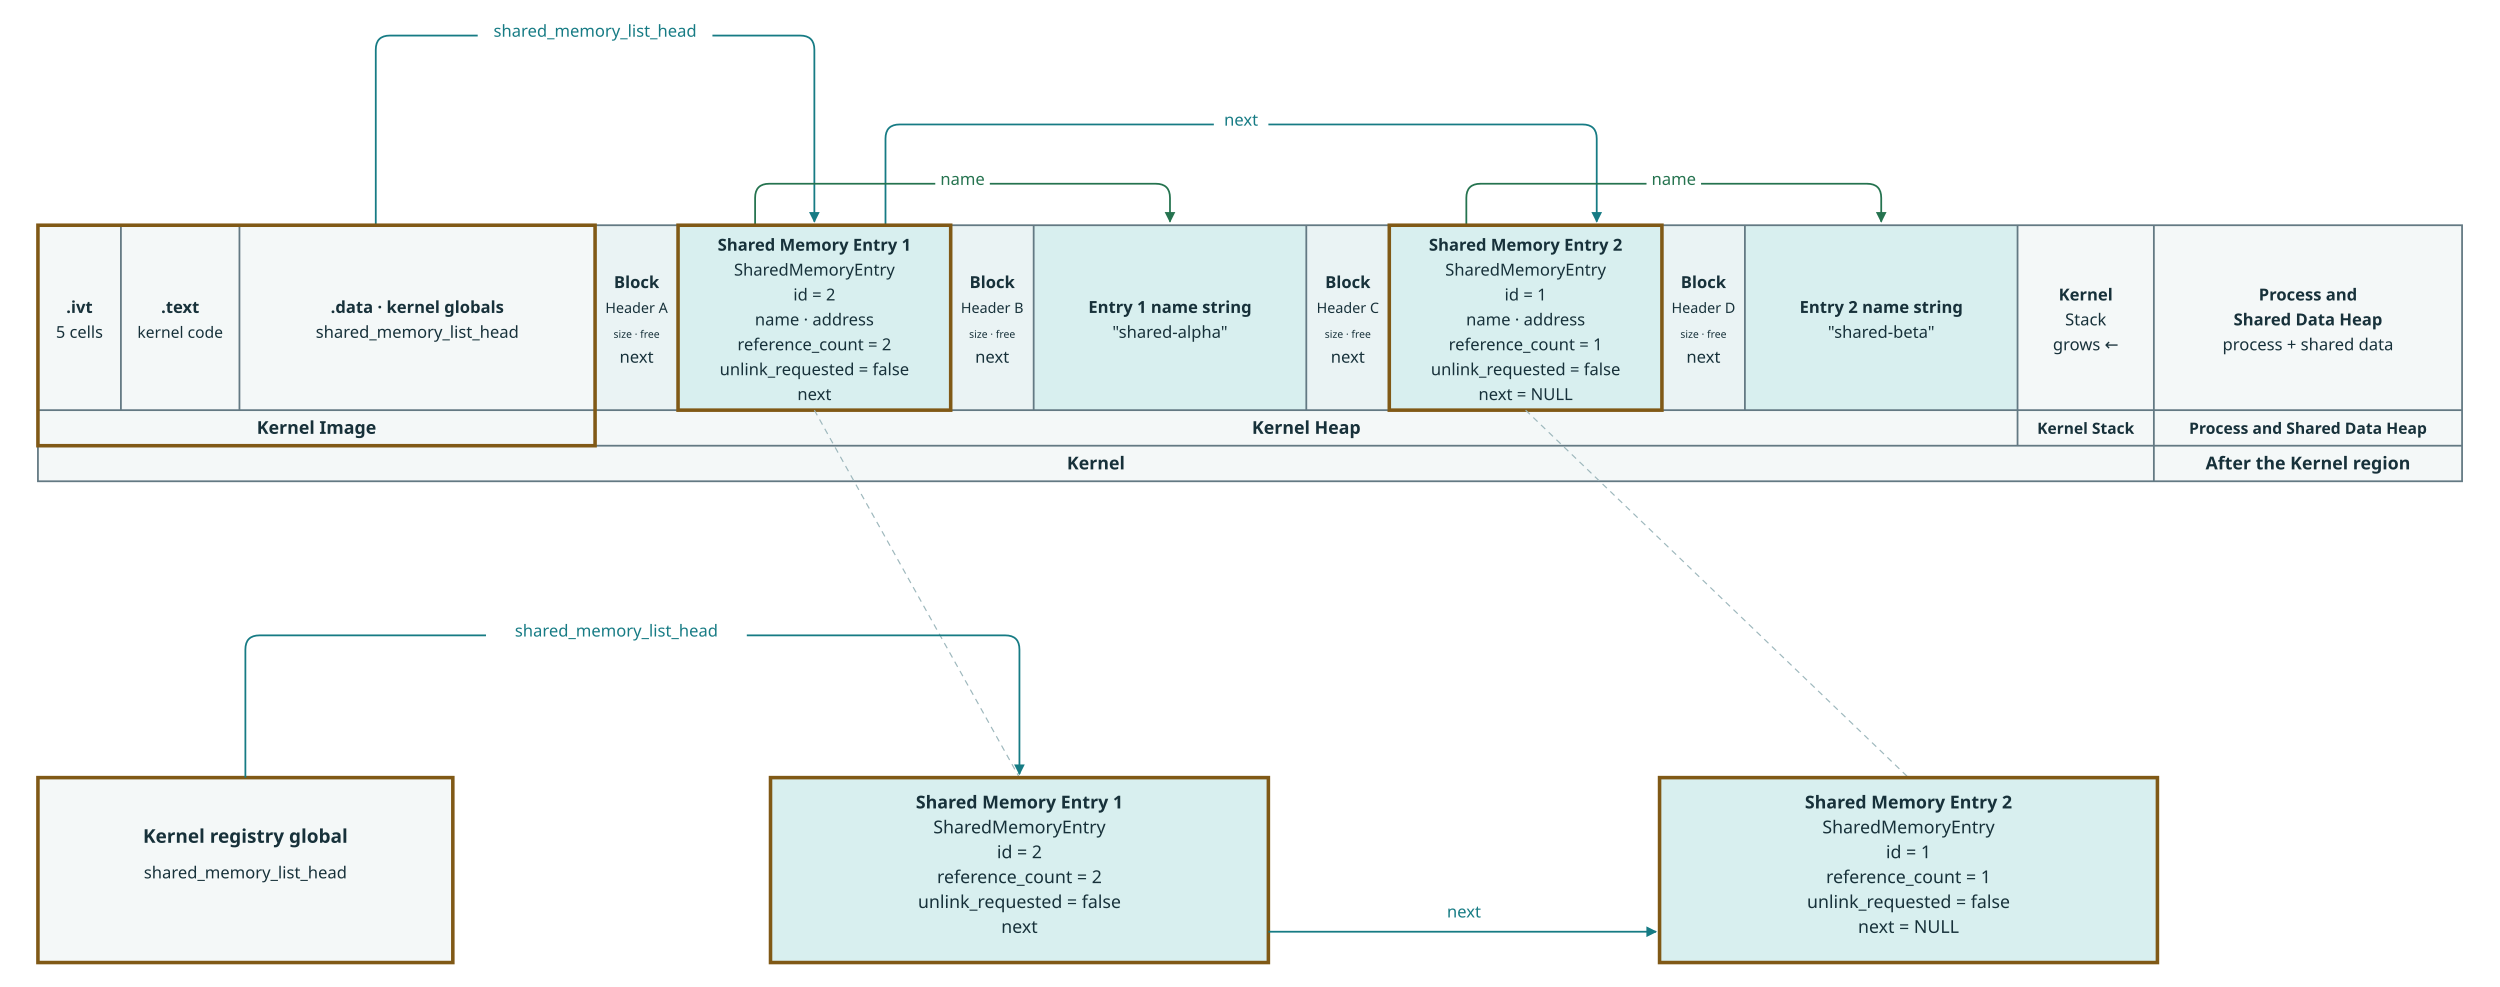
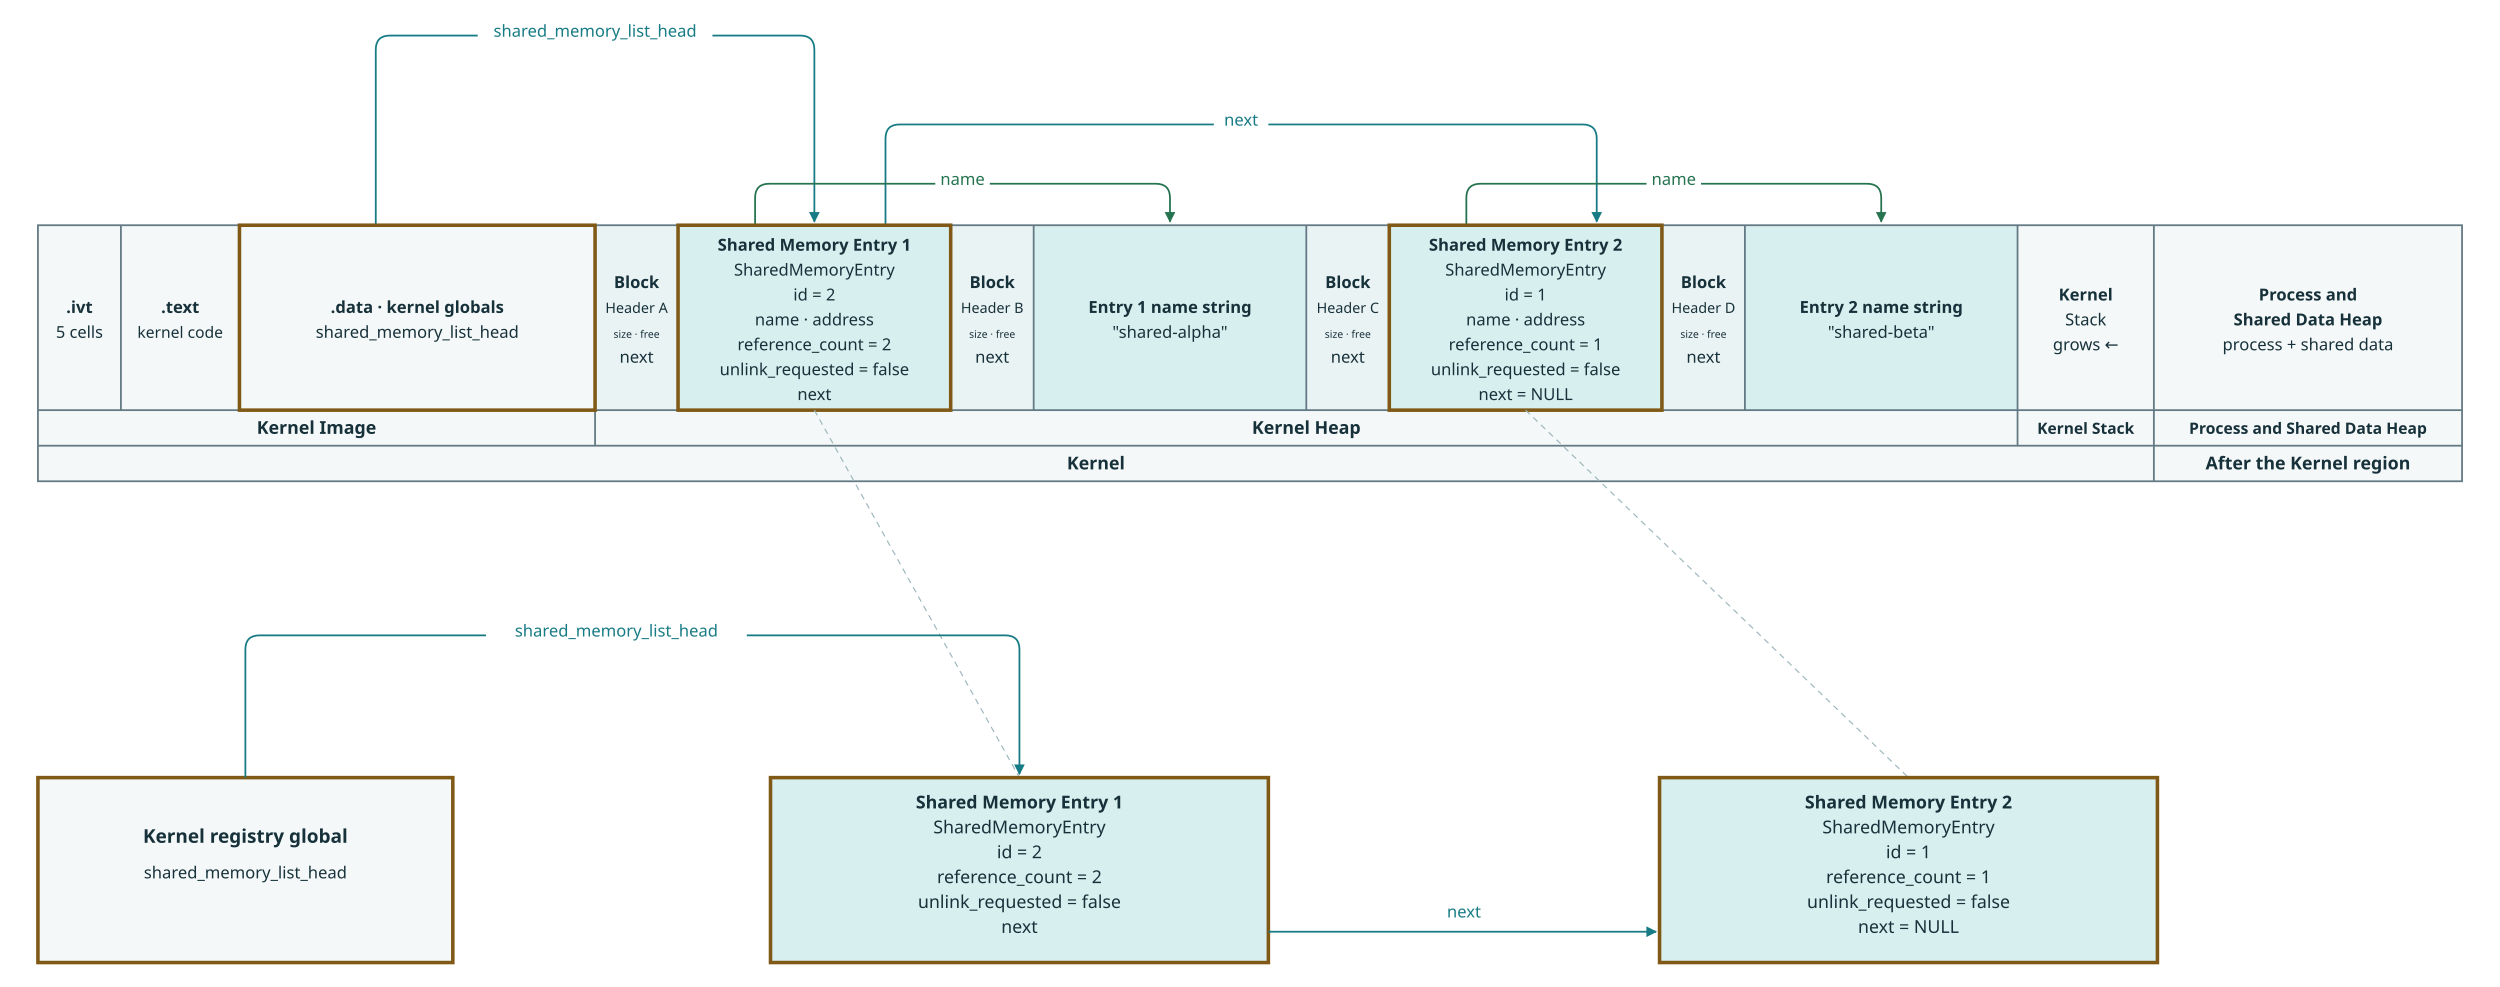
<svg xmlns="http://www.w3.org/2000/svg" width="2109" height="832" viewBox="0 120 2109 832" role="img" aria-labelledby="title desc">
  <defs>
    <marker id="405ea8" viewBox="0 0 10 10" refX="9" refY="5" markerWidth="6" markerHeight="6" orient="auto-start-reverse">
      <path d="M 0 0 L 10 5 L 0 10 z" fill="#167b84" />
    </marker>
    <marker id="785099" viewBox="0 0 10 10" refX="9" refY="5" markerWidth="6" markerHeight="6" orient="auto-start-reverse">
      <path d="M 0 0 L 10 5 L 0 10 z" fill="#167b84" />
    </marker>
    <marker id="26715b" viewBox="0 0 10 10" refX="9" refY="5" markerWidth="6" markerHeight="6" orient="auto-start-reverse">
      <path d="M 0 0 L 10 5 L 0 10 z" fill="#25734f" />
    </marker>
  </defs>
  <rect width="2109" height="1017" fill="white" />
  <g font-family="Cantarell, sans-serif">
    <rect x="32" y="310" width="70" height="156" fill="#f4f8f8" stroke="none" stroke-width="1" />
    <text x="67.0" y="384.0" text-anchor="middle" font-size="14" font-weight="bold" fill="#17313a">.ivt</text>
    <text x="67.0" y="405.0" text-anchor="middle" font-size="13.825" font-weight="normal" fill="#17313a">5 cells</text>
    <rect x="102" y="310" width="100" height="156" fill="#f4f8f8" stroke="none" stroke-width="1" />
    <text x="152.0" y="384.0" text-anchor="middle" font-size="14" font-weight="bold" fill="#17313a">.text</text>
    <text x="152.0" y="405.0" text-anchor="middle" font-size="13.196" font-weight="normal" fill="#17313a">kernel code</text>
    <rect x="202" y="310" width="300" height="156" fill="#f4f8f8" stroke="none" stroke-width="1" />
    <text x="352.0" y="384.0" text-anchor="middle" font-size="14" font-weight="bold" fill="#17313a">.data · kernel globals</text>
    <text x="352.0" y="405.0" text-anchor="middle" font-size="14" font-weight="normal" fill="#17313a">shared_memory_list_head</text>
    <rect x="502" y="310" width="70" height="156" fill="#eaf3f4" stroke="none" stroke-width="1" />
    <a href="../../common/heap.header#L5">
      <text x="537.0" y="363.0" text-anchor="middle" font-size="14" font-weight="bold" fill="#17313a">Block</text>
      <text x="537.0" y="384.0" text-anchor="middle" font-size="12.097" font-weight="normal" fill="#17313a">Header A</text>
      <text x="537.0" y="405.0" text-anchor="middle" font-size="8.798" font-weight="normal" fill="#17313a">size · free</text>
      <text x="537.0" y="426.0" text-anchor="middle" font-size="14" font-weight="normal" fill="#17313a">next</text>
    </a>
    <rect x="572" y="310" width="230" height="156" fill="#d8efef" stroke="none" stroke-width="1" />
    <a href="../../kernel/shared_memory.header#L8">
      <text x="687.0" y="331.5" text-anchor="middle" font-size="14" font-weight="bold" fill="#17313a">Shared Memory Entry 1</text>
      <text x="687.0" y="352.5" text-anchor="middle" font-size="14" font-weight="normal" fill="#17313a">SharedMemoryEntry</text>
      <text x="687.0" y="373.5" text-anchor="middle" font-size="14" font-weight="normal" fill="#17313a">id = 2</text>
      <text x="687.0" y="394.5" text-anchor="middle" font-size="14" font-weight="normal" fill="#17313a">name · address</text>
      <text x="687.0" y="415.5" text-anchor="middle" font-size="14" font-weight="normal" fill="#17313a">reference_count = 2</text>
      <text x="687.0" y="436.5" text-anchor="middle" font-size="14" font-weight="normal" fill="#17313a">unlink_requested = false</text>
      <text x="687.0" y="457.5" text-anchor="middle" font-size="14" font-weight="normal" fill="#17313a">next</text>
    </a>
    <rect x="802" y="310" width="70" height="156" fill="#eaf3f4" stroke="none" stroke-width="1" />
    <a href="../../common/heap.header#L5">
      <text x="837.0" y="363.0" text-anchor="middle" font-size="14" font-weight="bold" fill="#17313a">Block</text>
      <text x="837.0" y="384.0" text-anchor="middle" font-size="12.097" font-weight="normal" fill="#17313a">Header B</text>
      <text x="837.0" y="405.0" text-anchor="middle" font-size="8.798" font-weight="normal" fill="#17313a">size · free</text>
      <text x="837.0" y="426.0" text-anchor="middle" font-size="14" font-weight="normal" fill="#17313a">next</text>
    </a>
    <rect x="872" y="310" width="230" height="156" fill="#d8efef" stroke="none" stroke-width="1" />
    <text x="987.0" y="384.0" text-anchor="middle" font-size="14" font-weight="bold" fill="#17313a">Entry 1 name string</text>
    <text x="987.0" y="405.0" text-anchor="middle" font-size="14" font-weight="normal" fill="#17313a">"shared-alpha"</text>
    <rect x="1102" y="310" width="70" height="156" fill="#eaf3f4" stroke="none" stroke-width="1" />
    <a href="../../common/heap.header#L5">
      <text x="1137.0" y="363.0" text-anchor="middle" font-size="14" font-weight="bold" fill="#17313a">Block</text>
      <text x="1137.0" y="384.0" text-anchor="middle" font-size="12.097" font-weight="normal" fill="#17313a">Header C</text>
      <text x="1137.0" y="405.0" text-anchor="middle" font-size="8.798" font-weight="normal" fill="#17313a">size · free</text>
      <text x="1137.0" y="426.0" text-anchor="middle" font-size="14" font-weight="normal" fill="#17313a">next</text>
    </a>
    <rect x="1172" y="310" width="230" height="156" fill="#d8efef" stroke="none" stroke-width="1" />
    <a href="../../kernel/shared_memory.header#L8">
      <text x="1287.0" y="331.5" text-anchor="middle" font-size="14" font-weight="bold" fill="#17313a">Shared Memory Entry 2</text>
      <text x="1287.0" y="352.5" text-anchor="middle" font-size="14" font-weight="normal" fill="#17313a">SharedMemoryEntry</text>
      <text x="1287.0" y="373.5" text-anchor="middle" font-size="14" font-weight="normal" fill="#17313a">id = 1</text>
      <text x="1287.0" y="394.5" text-anchor="middle" font-size="14" font-weight="normal" fill="#17313a">name · address</text>
      <text x="1287.0" y="415.5" text-anchor="middle" font-size="14" font-weight="normal" fill="#17313a">reference_count = 1</text>
      <text x="1287.0" y="436.5" text-anchor="middle" font-size="14" font-weight="normal" fill="#17313a">unlink_requested = false</text>
      <text x="1287.0" y="457.5" text-anchor="middle" font-size="14" font-weight="normal" fill="#17313a">next = NULL</text>
    </a>
    <rect x="1402" y="310" width="70" height="156" fill="#eaf3f4" stroke="none" stroke-width="1" />
    <a href="../../common/heap.header#L5">
      <text x="1437.0" y="363.0" text-anchor="middle" font-size="14" font-weight="bold" fill="#17313a">Block</text>
      <text x="1437.0" y="384.0" text-anchor="middle" font-size="12.097" font-weight="normal" fill="#17313a">Header D</text>
      <text x="1437.0" y="405.0" text-anchor="middle" font-size="8.798" font-weight="normal" fill="#17313a">size · free</text>
      <text x="1437.0" y="426.0" text-anchor="middle" font-size="14" font-weight="normal" fill="#17313a">next</text>
    </a>
    <rect x="1472" y="310" width="230" height="156" fill="#d8efef" stroke="none" stroke-width="1" />
    <text x="1587.0" y="384.0" text-anchor="middle" font-size="14" font-weight="bold" fill="#17313a">Entry 2 name string</text>
    <text x="1587.0" y="405.0" text-anchor="middle" font-size="14" font-weight="normal" fill="#17313a">"shared-beta"</text>
    <rect x="1702" y="310" width="115" height="156" fill="#f4f8f8" stroke="none" stroke-width="1" />
    <text x="1759.5" y="373.5" text-anchor="middle" font-size="14" font-weight="bold" fill="#17313a">Kernel</text>
    <text x="1759.5" y="394.5" text-anchor="middle" font-size="14" font-weight="normal" fill="#17313a">Stack</text>
    <text x="1759.5" y="415.5" text-anchor="middle" font-size="14" font-weight="normal" fill="#17313a">grows ←</text>
    <rect x="1817" y="310" width="260" height="156" fill="#f4f8f8" stroke="none" stroke-width="1" />
    <text x="1947.0" y="373.5" text-anchor="middle" font-size="14" font-weight="bold" fill="#17313a">Process and</text>
    <text x="1947.0" y="394.5" text-anchor="middle" font-size="14" font-weight="bold" fill="#17313a">Shared Data Heap</text>
    <text x="1947.0" y="415.5" text-anchor="middle" font-size="14" font-weight="normal" fill="#17313a">process + shared data</text>
    <rect x="32" y="466" width="470" height="30" fill="#f4f8f8" stroke="none" stroke-width="1" />
    <text x="267.0" y="486" text-anchor="middle" font-size="15" font-weight="bold" fill="#17313a">Kernel Image</text>
    <rect x="502" y="466" width="1200" height="30" fill="#f4f8f8" stroke="none" stroke-width="1" />
    <text x="1102.0" y="486" text-anchor="middle" font-size="15" font-weight="bold" fill="#17313a">Kernel Heap</text>
    <path d="M 502 466 v 30" fill="none" stroke="#637983" stroke-width="1.5" />
    <rect x="1702" y="466" width="115" height="30" fill="#f4f8f8" stroke="none" stroke-width="1" />
    <text x="1759.5" y="486" text-anchor="middle" font-size="13.113" font-weight="bold" fill="#17313a">Kernel Stack</text>
    <path d="M 1702 466 v 30" fill="none" stroke="#637983" stroke-width="1.5" />
    <rect x="1817" y="466" width="260" height="30" fill="#f4f8f8" stroke="none" stroke-width="1" />
    <text x="1947.0" y="486" text-anchor="middle" font-size="13.235" font-weight="bold" fill="#17313a">Process and Shared Data Heap</text>
    <path d="M 1817 466 v 30" fill="none" stroke="#637983" stroke-width="1.5" />
    <path d="M 32 466 H 2077" fill="none" stroke="#637983" stroke-width="1.5" />
    <rect x="32" y="496" width="1785" height="30" fill="#f4f8f8" stroke="none" stroke-width="1" />
    <text x="924.5" y="516" text-anchor="middle" font-size="15" font-weight="bold" fill="#17313a">Kernel</text>
    <rect x="1817" y="496" width="260" height="30" fill="#f4f8f8" stroke="none" stroke-width="1" />
    <text x="1947.0" y="516" text-anchor="middle" font-size="15" font-weight="bold" fill="#17313a">After the Kernel region</text>
    <path d="M 1817 496 v 30" fill="none" stroke="#637983" stroke-width="1.5" />
    <path d="M 32 496 H 2077" fill="none" stroke="#637983" stroke-width="1.5" />
    <path d="M 102 310 v 156" fill="none" stroke="#637983" stroke-width="1.5" />
    <path d="M 202 310 v 156" fill="none" stroke="#637983" stroke-width="1.5" />
    <path d="M 502 310 v 156" fill="none" stroke="#637983" stroke-width="1.5" />
    <path d="M 572 310 v 156" fill="none" stroke="#637983" stroke-width="1.5" />
    <path d="M 802 310 v 156" fill="none" stroke="#637983" stroke-width="1.5" />
    <path d="M 872 310 v 156" fill="none" stroke="#637983" stroke-width="1.5" />
    <path d="M 1102 310 v 156" fill="none" stroke="#637983" stroke-width="1.5" />
    <path d="M 1172 310 v 156" fill="none" stroke="#637983" stroke-width="1.5" />
    <path d="M 1402 310 v 156" fill="none" stroke="#637983" stroke-width="1.5" />
    <path d="M 1472 310 v 156" fill="none" stroke="#637983" stroke-width="1.5" />
    <path d="M 1702 310 v 156" fill="none" stroke="#637983" stroke-width="1.5" />
    <path d="M 1817 310 v 156" fill="none" stroke="#637983" stroke-width="1.5" />
    <rect x="32" y="310" width="2045" height="216" fill="none" stroke="#637983" stroke-width="1.5" />
    <path d="M 317.0 310 V 162 Q 317.0 150 329.0 150 H 675.0 Q 687.0 150 687.0 162 V 307" fill="none" stroke="#167b84" stroke-width="1.5" marker-end="url(#405ea8)" />
    <rect x="403.0" y="137" width="198" height="18" fill="white" stroke="none" stroke-width="1" />
    <text x="502.0" y="151" text-anchor="middle" font-size="14" font-weight="normal" fill="#167b84">shared_memory_list_head</text>
    <path d="M 747.0 310 V 237 Q 747.0 225 759.0 225 H 1335.0 Q 1347.0 225 1347.0 237 V 307" fill="none" stroke="#167b84" stroke-width="1.5" marker-end="url(#785099)" />
    <rect x="1024.0" y="212" width="46" height="18" fill="white" stroke="none" stroke-width="1" />
    <text x="1047.0" y="226" text-anchor="middle" font-size="14" font-weight="normal" fill="#167b84">next</text>
    <path d="M 637.0 310 V 287 Q 637.0 275 649.0 275 H 975.0 Q 987.0 275 987.0 287 V 307" fill="none" stroke="#25734f" stroke-width="1.5" marker-end="url(#26715b)" />
    <rect x="789.0" y="262" width="46" height="18" fill="white" stroke="none" stroke-width="1" />
    <text x="812.0" y="276" text-anchor="middle" font-size="14" font-weight="normal" fill="#25734f">name</text>
    <path d="M 1237.0 310 V 287 Q 1237.0 275 1249.0 275 H 1575.0 Q 1587.0 275 1587.0 287 V 307" fill="none" stroke="#25734f" stroke-width="1.5" marker-end="url(#26715b)" />
    <rect x="1389.0" y="262" width="46" height="18" fill="white" stroke="none" stroke-width="1" />
    <text x="1412.0" y="276" text-anchor="middle" font-size="14" font-weight="normal" fill="#25734f">name</text>
-     <rect x="32" y="310" width="470" height="186" fill="none" stroke="#805916" stroke-width="3" />
+     <rect x="202" y="310" width="300" height="156" fill="none" stroke="#805916" stroke-width="3" />
    <rect x="572" y="310" width="230" height="156" fill="none" stroke="#805916" stroke-width="3" />
    <rect x="1172" y="310" width="230" height="156" fill="none" stroke="#805916" stroke-width="3" />
    <rect x="32" y="776" width="350" height="156" fill="#f4f8f8" stroke="#805916" stroke-width="3" />
    <text x="207.0" y="831" text-anchor="middle" font-size="16" font-weight="bold" fill="#17313a">Kernel registry global</text>
    <text x="207.0" y="861" text-anchor="middle" font-size="14" font-weight="normal" fill="#17313a">shared_memory_list_head</text>
    <path d="M 687.0 466 L 860.0 776" fill="none" stroke="#9db7bc" stroke-dasharray="5 4" />
    <rect x="650" y="776" width="420" height="156" fill="#d8efef" stroke="#805916" stroke-width="3" />
    <a href="../../kernel/shared_memory.header#L8">
      <text x="860.0" y="802" text-anchor="middle" font-size="15" font-weight="bold" fill="#17313a">Shared Memory Entry 1</text>
      <text x="860.0" y="823" text-anchor="middle" font-size="15" font-weight="normal" fill="#17313a">SharedMemoryEntry</text>
      <text x="860.0" y="844" text-anchor="middle" font-size="15" font-weight="normal" fill="#17313a">id = 2</text>
      <text x="860.0" y="865" text-anchor="middle" font-size="15" font-weight="normal" fill="#17313a">reference_count = 2</text>
      <text x="860.0" y="886" text-anchor="middle" font-size="15" font-weight="normal" fill="#17313a">unlink_requested = false</text>
      <text x="860.0" y="907" text-anchor="middle" font-size="15" font-weight="normal" fill="#17313a">next</text>
    </a>
    <path d="M 1287.0 466 L 1610.0 776" fill="none" stroke="#9db7bc" stroke-dasharray="5 4" />
    <rect x="1400" y="776" width="420" height="156" fill="#d8efef" stroke="#805916" stroke-width="3" />
    <a href="../../kernel/shared_memory.header#L8">
      <text x="1610.0" y="802" text-anchor="middle" font-size="15" font-weight="bold" fill="#17313a">Shared Memory Entry 2</text>
      <text x="1610.0" y="823" text-anchor="middle" font-size="15" font-weight="normal" fill="#17313a">SharedMemoryEntry</text>
      <text x="1610.0" y="844" text-anchor="middle" font-size="15" font-weight="normal" fill="#17313a">id = 1</text>
      <text x="1610.0" y="865" text-anchor="middle" font-size="15" font-weight="normal" fill="#17313a">reference_count = 1</text>
      <text x="1610.0" y="886" text-anchor="middle" font-size="15" font-weight="normal" fill="#17313a">unlink_requested = false</text>
      <text x="1610.0" y="907" text-anchor="middle" font-size="15" font-weight="normal" fill="#17313a">next = NULL</text>
    </a>
    <path d="M 207.0 776 V 668 Q 207.0 656 219.0 656 H 848.0 Q 860.0 656 860.0 668 V 773" fill="none" stroke="#167b84" stroke-width="1.5" marker-end="url(#405ea8)" />
    <rect x="410" y="643" width="220" height="18" fill="white" stroke="none" stroke-width="1" />
    <text x="520" y="657" text-anchor="middle" font-size="14" font-weight="normal" fill="#167b84">shared_memory_list_head</text>
    <path d="M 1070 906 H 1397" fill="none" stroke="#167b84" stroke-width="1.5" marker-end="url(#785099)" />
    <text x="1235.0" y="894" text-anchor="middle" font-size="14" font-weight="normal" fill="#167b84">next</text>
  </g>
</svg>
